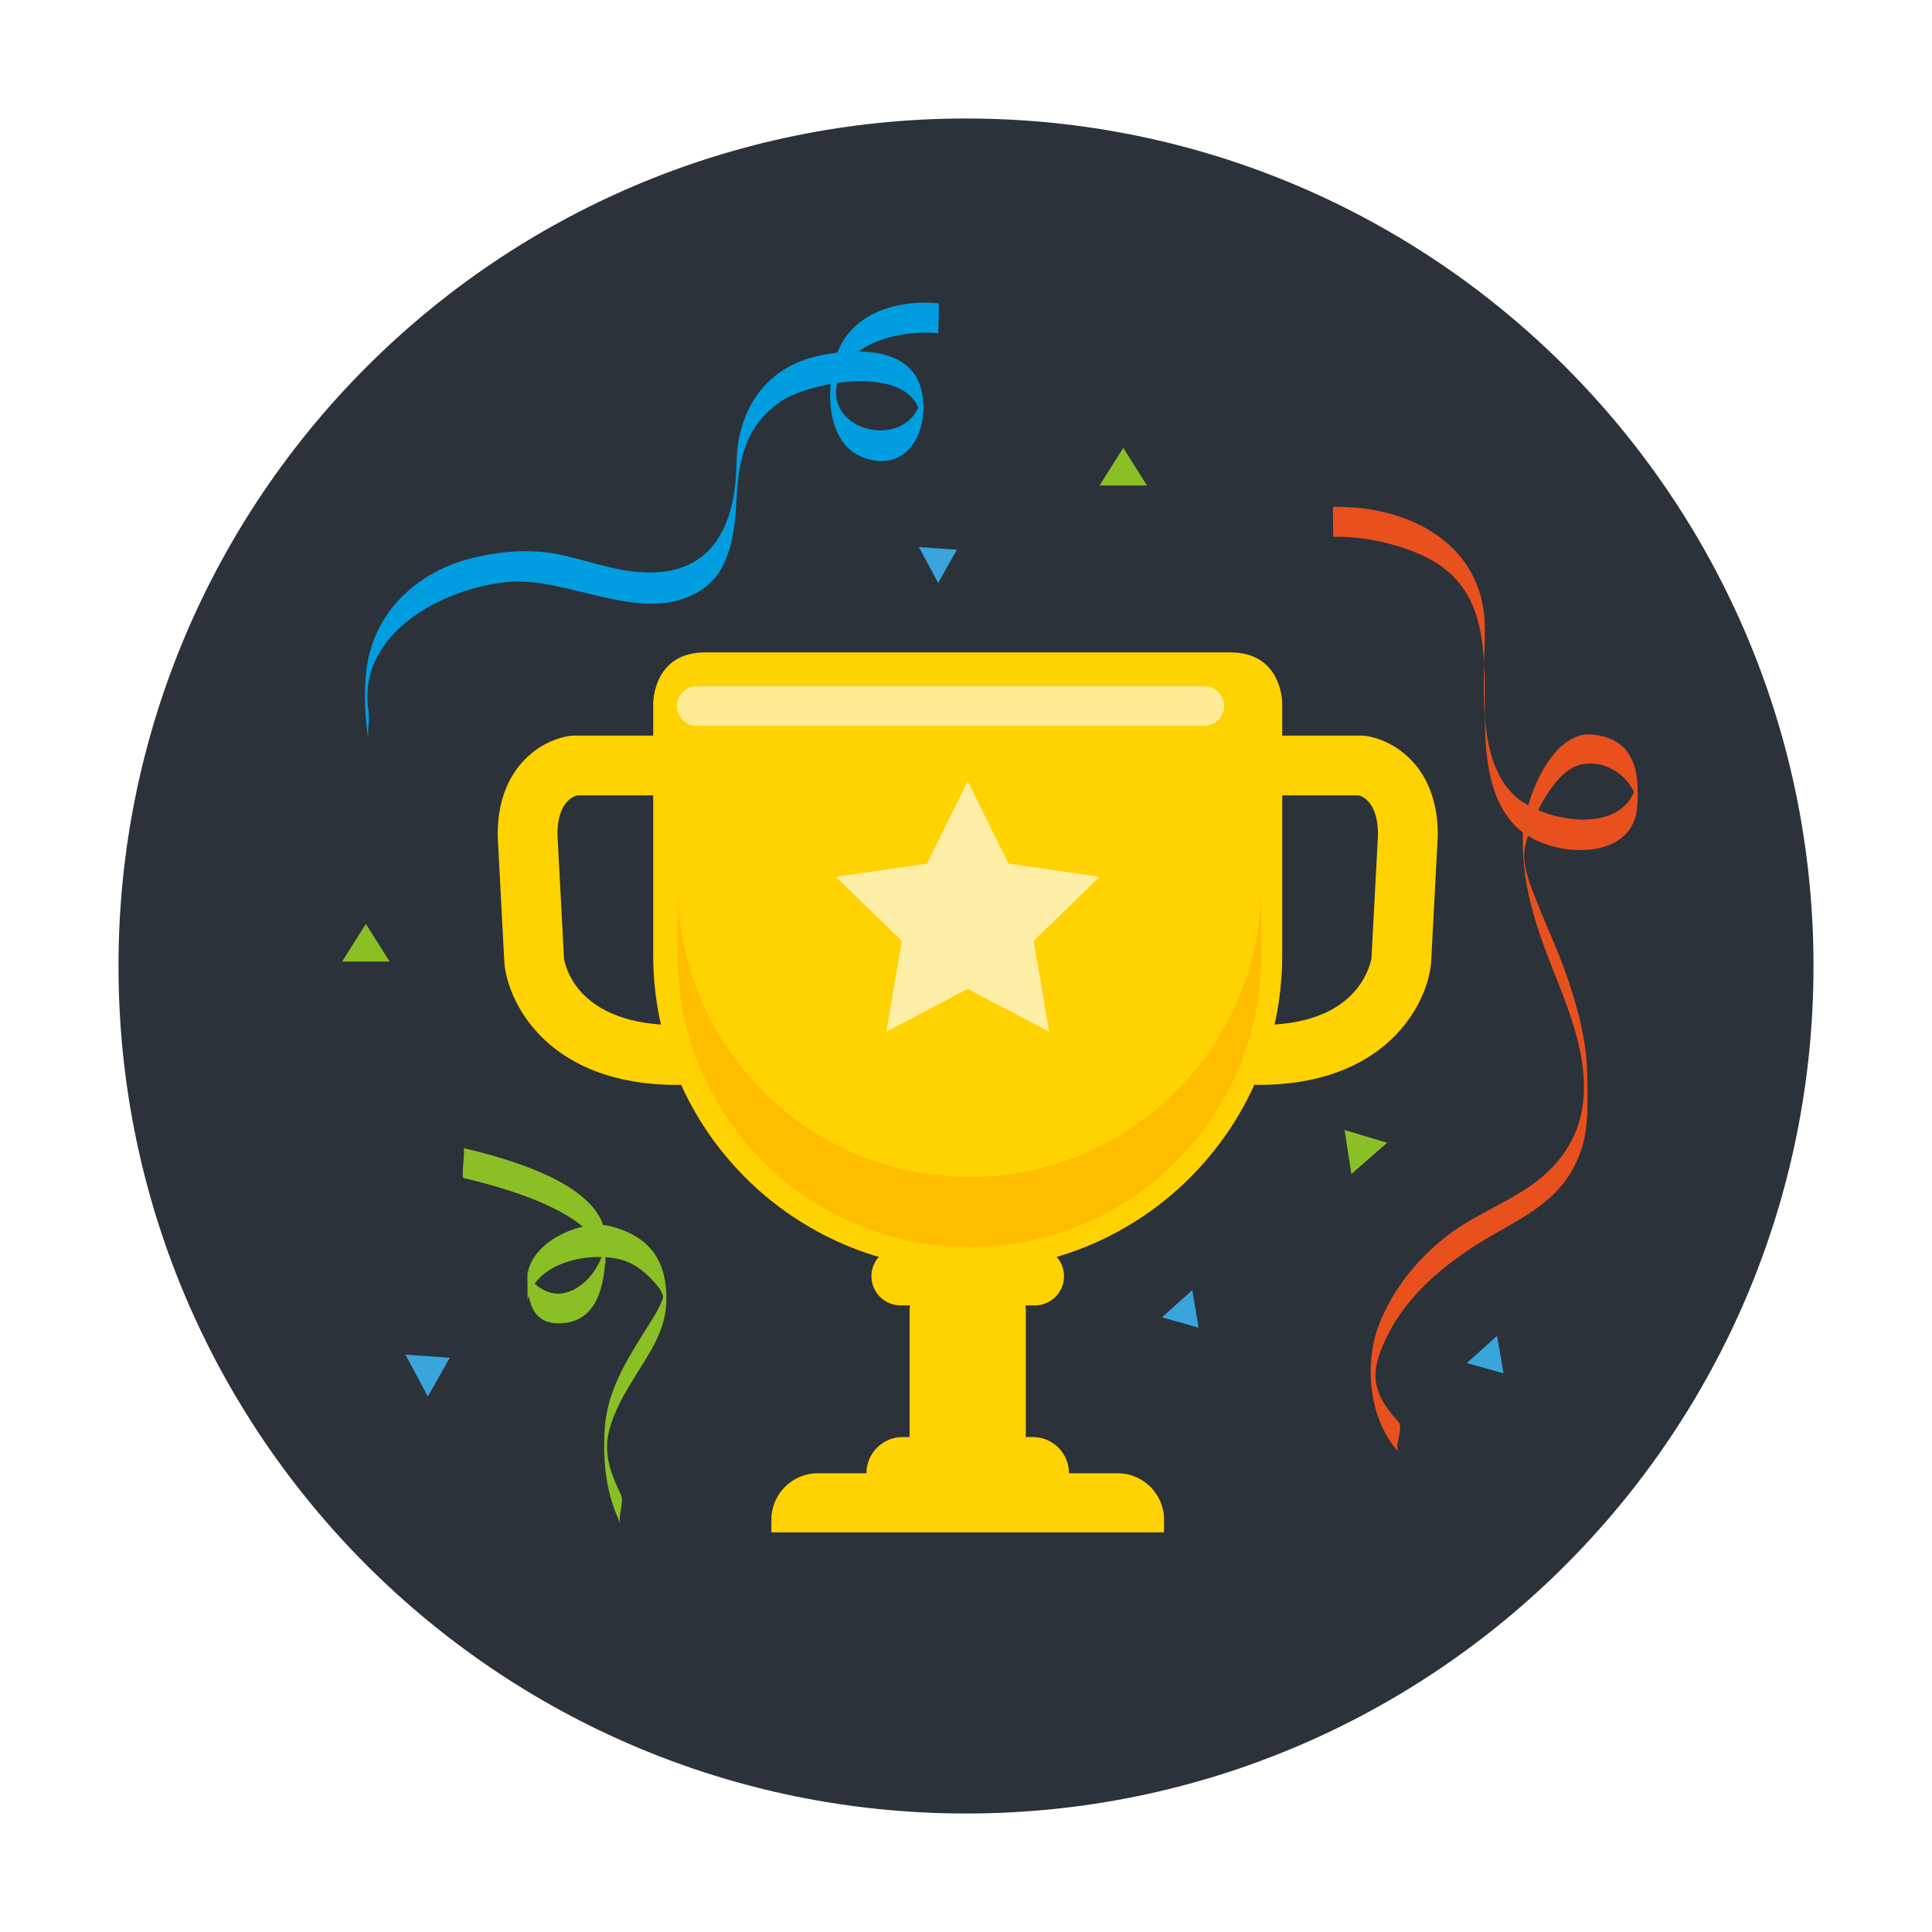
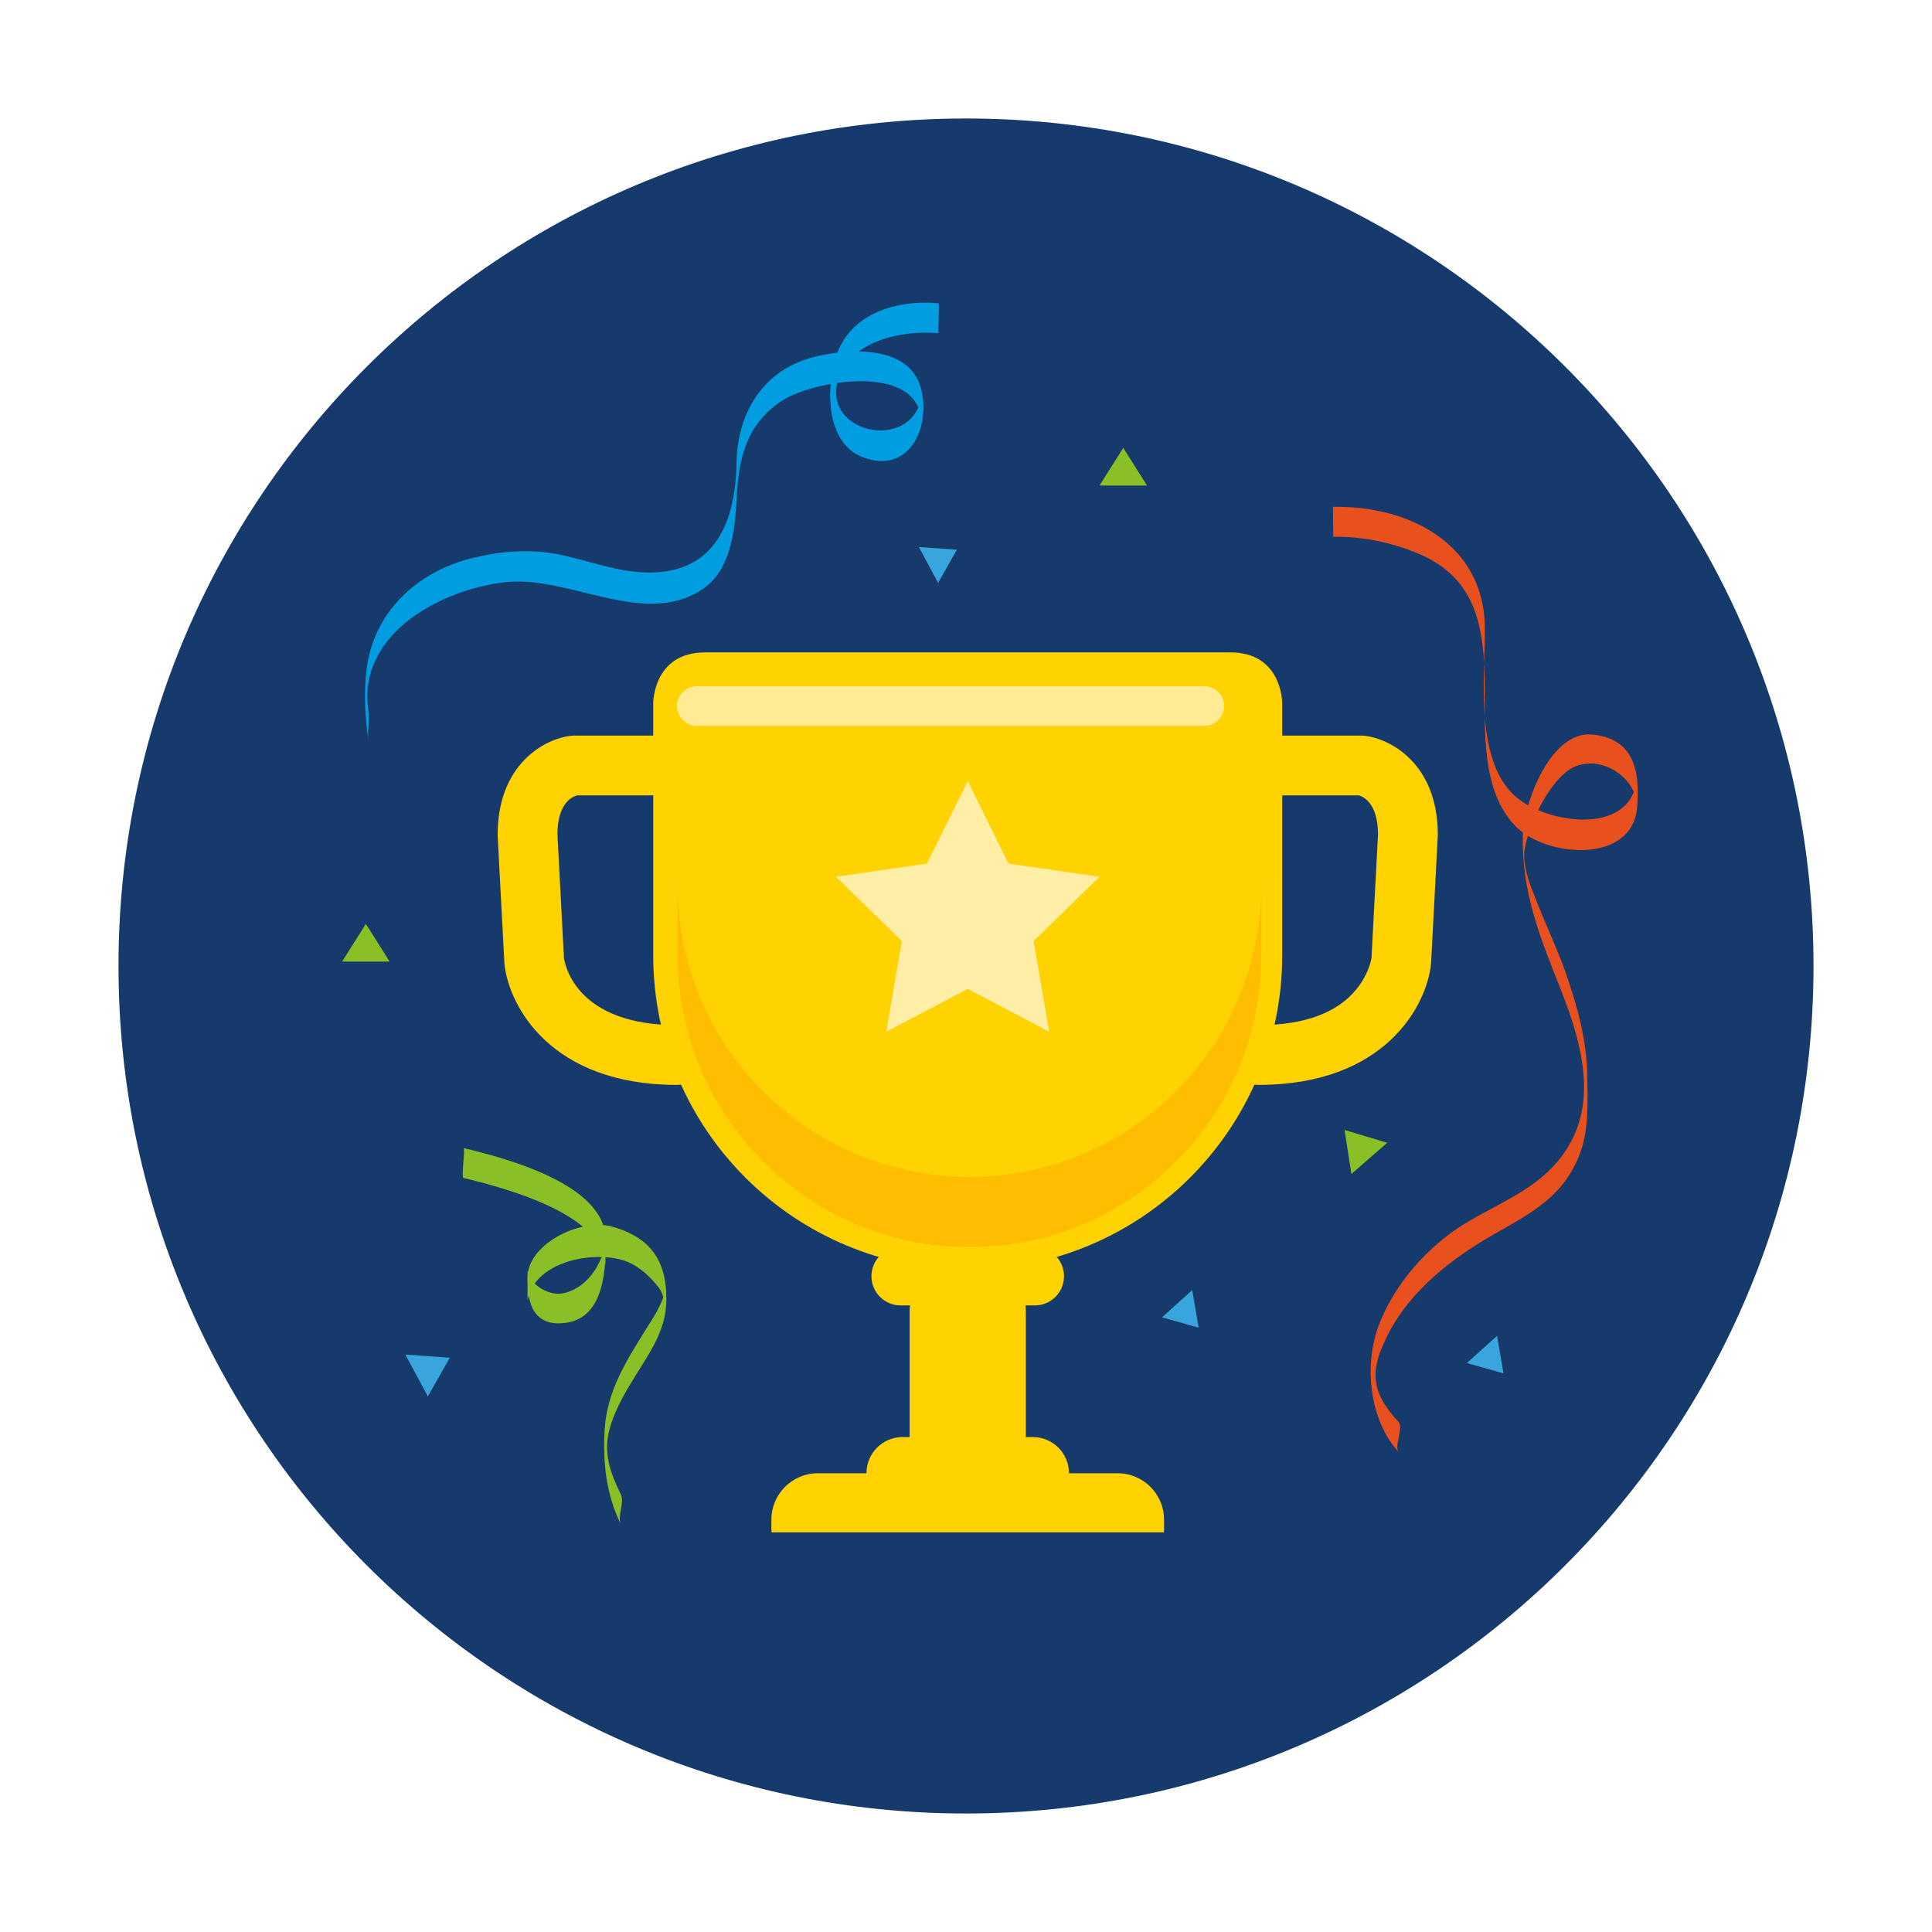
<svg xmlns="http://www.w3.org/2000/svg" version="1.1" baseProfile="tiny" id="Layer_1" x="0px" y="0px" width="300px" height="300px" viewBox="0 0 300 300" xml:space="preserve">
  <g>
-     <circle fill="#2C323A" cx="150" cy="150" r="131.6" />
+     <circle fill="#163A6C" cx="150" cy="150" r="131.6" />
    <g>
      <g>
        <path fill="#FFD202" d="M191.067,101.305h-81.599c-8.042,0-8.036,7.85-8.036,7.85v39.348     c0.101,26.889,21.924,48.655,48.835,48.655c26.913,0,48.735-21.766,48.836-48.655v-39.348     C199.104,109.154,199.107,101.305,191.067,101.305z" />
-         <polygon fill="#FFEEA5" points="150.269,121.283 156.593,134.097 170.732,136.151 160.501,146.125 162.916,160.208      150.269,153.559 137.62,160.208 140.035,146.125 129.805,136.151 143.944,134.097    " />
+         <polygon fill="#FFEEA5" points="150.269,121.283 156.593,134.097 170.732,136.151 160.501,146.125 162.916,160.208     150.269,153.559 137.62,160.208 140.035,146.125 129.805,136.151 143.944,134.097    " />
        <g>
          <path fill="#FFD202" d="M105.121,168.463c-19.615,0-26.099-12.26-26.785-18.743c-0.009-0.082-0.016-0.163-0.02-0.245      l-1.034-19.606c-0.005-0.082-0.007-0.163-0.007-0.245c0-11.076,7.395-14.895,11.304-15.367c0.185-0.022,0.371-0.034,0.557-0.034      h15.985c2.562,0,4.641,2.078,4.641,4.641s-2.078,4.641-4.641,4.641H89.607c-0.934,0.265-3.017,1.378-3.051,6.004l1.019,19.301      c0.203,1.308,2.177,10.371,17.546,10.371c2.562,0,4.641,2.078,4.641,4.641S107.684,168.463,105.121,168.463z" />
          <path fill="#FFD202" d="M195.414,168.463c-2.562,0-4.641-2.078-4.641-4.641s2.078-4.641,4.641-4.641      c7.088,0,12.209-1.878,15.22-5.582c1.802-2.217,2.261-4.417,2.329-4.8l1.017-19.29c-0.036-4.875-2.36-5.835-2.982-6.005h-15.583      c-2.562,0-4.641-2.078-4.641-4.641s2.078-4.641,4.641-4.641h15.987c0.186,0,0.372,0.011,0.557,0.034      c3.909,0.472,11.303,4.291,11.303,15.367c0,0.082-0.002,0.163-0.007,0.244l-1.033,19.606c-0.004,0.082-0.011,0.164-0.02,0.246      C221.514,156.203,215.03,168.463,195.414,168.463z" />
        </g>
        <path fill="#FFD202" d="M165.221,198.172c0,2.503-2.03,4.533-4.534,4.533h-20.838c-2.504,0-4.533-2.03-4.533-4.533l0,0     c0-2.504,2.029-4.534,4.533-4.534h20.838C163.19,193.639,165.221,195.668,165.221,198.172L165.221,198.172z" />
        <path fill="#FFD202" d="M159.291,223.212c0,3.987-3.231,7.219-7.219,7.219h-3.608c-3.987,0-7.219-3.231-7.219-7.219v-19.583     c0-3.987,3.231-7.219,7.219-7.219h3.608c3.987,0,7.219,3.231,7.219,7.219V223.212z" />
        <path fill="#FFD202" d="M165.994,228.765c0,3.104-2.516,5.622-5.621,5.622h-20.21c-3.104,0-5.621-2.517-5.621-5.622l0,0     c0-3.105,2.517-5.622,5.621-5.622h20.21C163.479,223.143,165.994,225.66,165.994,228.765L165.994,228.765z" />
        <path fill="#FFD202" d="M180.732,237.945c0.01-0.155,0.023-0.308,0.023-0.465v-1.497c0-3.986-3.231-7.218-7.219-7.218h-46.538     c-3.987,0-7.219,3.232-7.219,7.218v1.497c0,0.157,0.014,0.311,0.023,0.465H180.732z" />
        <path fill="#FFBD00" d="M150.542,182.762c-24.972,0-45.22-20.197-45.313-45.147v10.877c0.094,24.95,20.342,45.147,45.313,45.147     c24.974,0,45.223-20.197,45.316-45.147v-10.877C195.765,162.564,175.516,182.762,150.542,182.762z" />
        <path fill="#FFEB93" d="M190.087,109.637c0,1.7-1.378,3.078-3.078,3.078h-78.81c-1.699,0-3.078-1.378-3.078-3.078l0,0     c0-1.7,1.379-3.079,3.078-3.079h78.81C188.709,106.558,190.087,107.937,190.087,109.637L190.087,109.637z" />
      </g>
      <path fill="#009DE1" d="M145.729,47.094c-6.494-0.604-13.779,1.552-15.924,8.298c-1.62,5.098-1.51,13.462,4.182,15.619    c7.088,2.685,10.509-4.454,9.083-10.458c-1.653-6.961-10.868-6.503-16.372-5.204c-8.026,1.894-12.199,8.553-12.328,16.496    c-0.166,10.237-4.056,17.837-15.157,16.991c-4.307-0.328-8.326-1.927-12.526-2.762c-4.354-0.866-8.92-0.487-13.205,0.541    c-8.705,2.089-15.554,8.457-16.593,17.53c-0.404,3.525-0.208,7.402,0.331,10.896c-0.232-1.508,0.234-3.131,0-4.649    c-1.85-11.996,11.432-18.965,21.391-20.003c9.854-1.028,21.586,7.232,30.609,1.007c4.247-2.929,4.904-9.053,5.143-13.732    c0.322-6.307,1.354-11.479,6.796-15.272c4.73-3.298,21.812-6.342,21.907,3.34c0.006-1.323,0.012-2.646,0.017-3.968    c-1.751,8.523-15.549,5.429-12.924-2.83c1.938-6.095,10.016-7.706,15.571-7.189C145.621,51.733,145.906,47.11,145.729,47.094    L145.729,47.094z" />
      <path fill="#E8501D" d="M207.018,83.357c4.516-0.092,9.157,0.882,13.298,2.64c9.023,3.832,10.167,11.561,10.234,20.397    c0.055,7.07-0.567,16.411,4.766,21.885c4.794,4.92,18.216,5.931,18.902-2.972c0.421-5.457-0.373-10.604-6.981-11.251    c-6.428-0.63-10.687,10.596-10.776,15.87c-0.148,8.706,2.663,15.562,5.856,23.637c3.865,9.772,6.512,20.298-1.965,28.387    c-4.494,4.289-11.034,6.255-15.94,10.168c-4.459,3.556-8.164,8.161-10.248,13.485c-2.452,6.266-1.534,14.958,3.02,19.864    c-0.756-0.814,0.788-3.8,0-4.649c-4.597-4.952-4.419-8.247-1.54-13.826c3.444-6.676,9.891-11.657,16.274-15.299    c5.925-3.379,10.956-5.92,13.457-12.693c1.382-3.743,1.131-7.966,1.092-11.891c-0.054-5.381-1.462-10.604-3.207-15.658    c-1.286-3.726-2.976-7.29-4.432-10.948c-0.985-2.478-2.552-6.022-2.062-8.733c0.696-3.854,3.501-9.668,6.535-11.99    c4.252-3.253,10.769,0.465,10.911,5.444c0.002-1.522,0.004-3.044,0.006-4.566c-0.69,8.96-13.107,7.411-18.307,3.496    c-7.17-5.399-5.27-19.346-5.344-26.767c-0.13-12.923-11.81-18.918-23.55-18.68C206.951,78.709,207.014,83.357,207.018,83.357    L207.018,83.357z" />
      <path fill="#8BBF26" d="M71.971,182.917c6.17,1.486,21.959,5.563,22.045,13.773c0.006-1.323,0.011-2.646,0.017-3.968    c-0.415,3.611-3.092,7.582-6.854,8.138c-2.062,0.305-4.938-1.426-5.263-3.558c0,1.55,0,3.1,0,4.649    c1.092-6.295,10.827-7.933,15.519-6.015c1.907,0.78,3.581,2.367,4.835,3.966c1.274,1.628,0.551,3.887,1.074,0.073    c-0.315,2.301-1.807,4.465-3.007,6.385c-3.11,4.977-6.136,9.73-6.455,15.761c-0.273,5.154,0.241,9.877,2.521,14.589    c-0.601-1.241,0.614-3.38,0-4.649c-1.649-3.407-2.749-6.411-1.761-10.121c0.772-2.901,2.338-5.568,3.898-8.102    c2.45-3.976,4.922-7.318,4.935-12.118c0.017-5.816-2.366-9.623-8.558-11.287c-4.666-1.254-12.99,2.603-13.021,8.02    c-0.023,3.956,0.957,7.694,6.078,6.938c5.924-0.875,6.139-8.552,6.062-13.027c-0.146-8.526-15.565-12.53-22.066-14.096    C72.29,178.344,71.585,182.823,71.971,182.917L71.971,182.917z" />
      <polygon fill="#8BBF26" points="53.123,149.308 56.811,143.461 60.499,149.308   " />
      <polygon fill="#8BBF26" points="170.732,75.391 174.42,69.544 178.108,75.391   " />
      <polygon fill="#8BBF26" points="209.842,182.294 208.786,175.463 215.406,177.453   " />
      <polygon fill="#38A5DC" points="62.95,210.341 69.846,210.828 66.437,216.841   " />
      <polygon fill="#38A5DC" points="142.687,84.945 148.589,85.361 145.67,90.509   " />
      <polygon fill="#38A5DC" points="185.125,200.333 186.129,206.165 180.434,204.557   " />
      <polygon fill="#38A5DC" points="232.463,207.426 233.466,213.257 227.771,211.65   " />
    </g>
  </g>
</svg>
